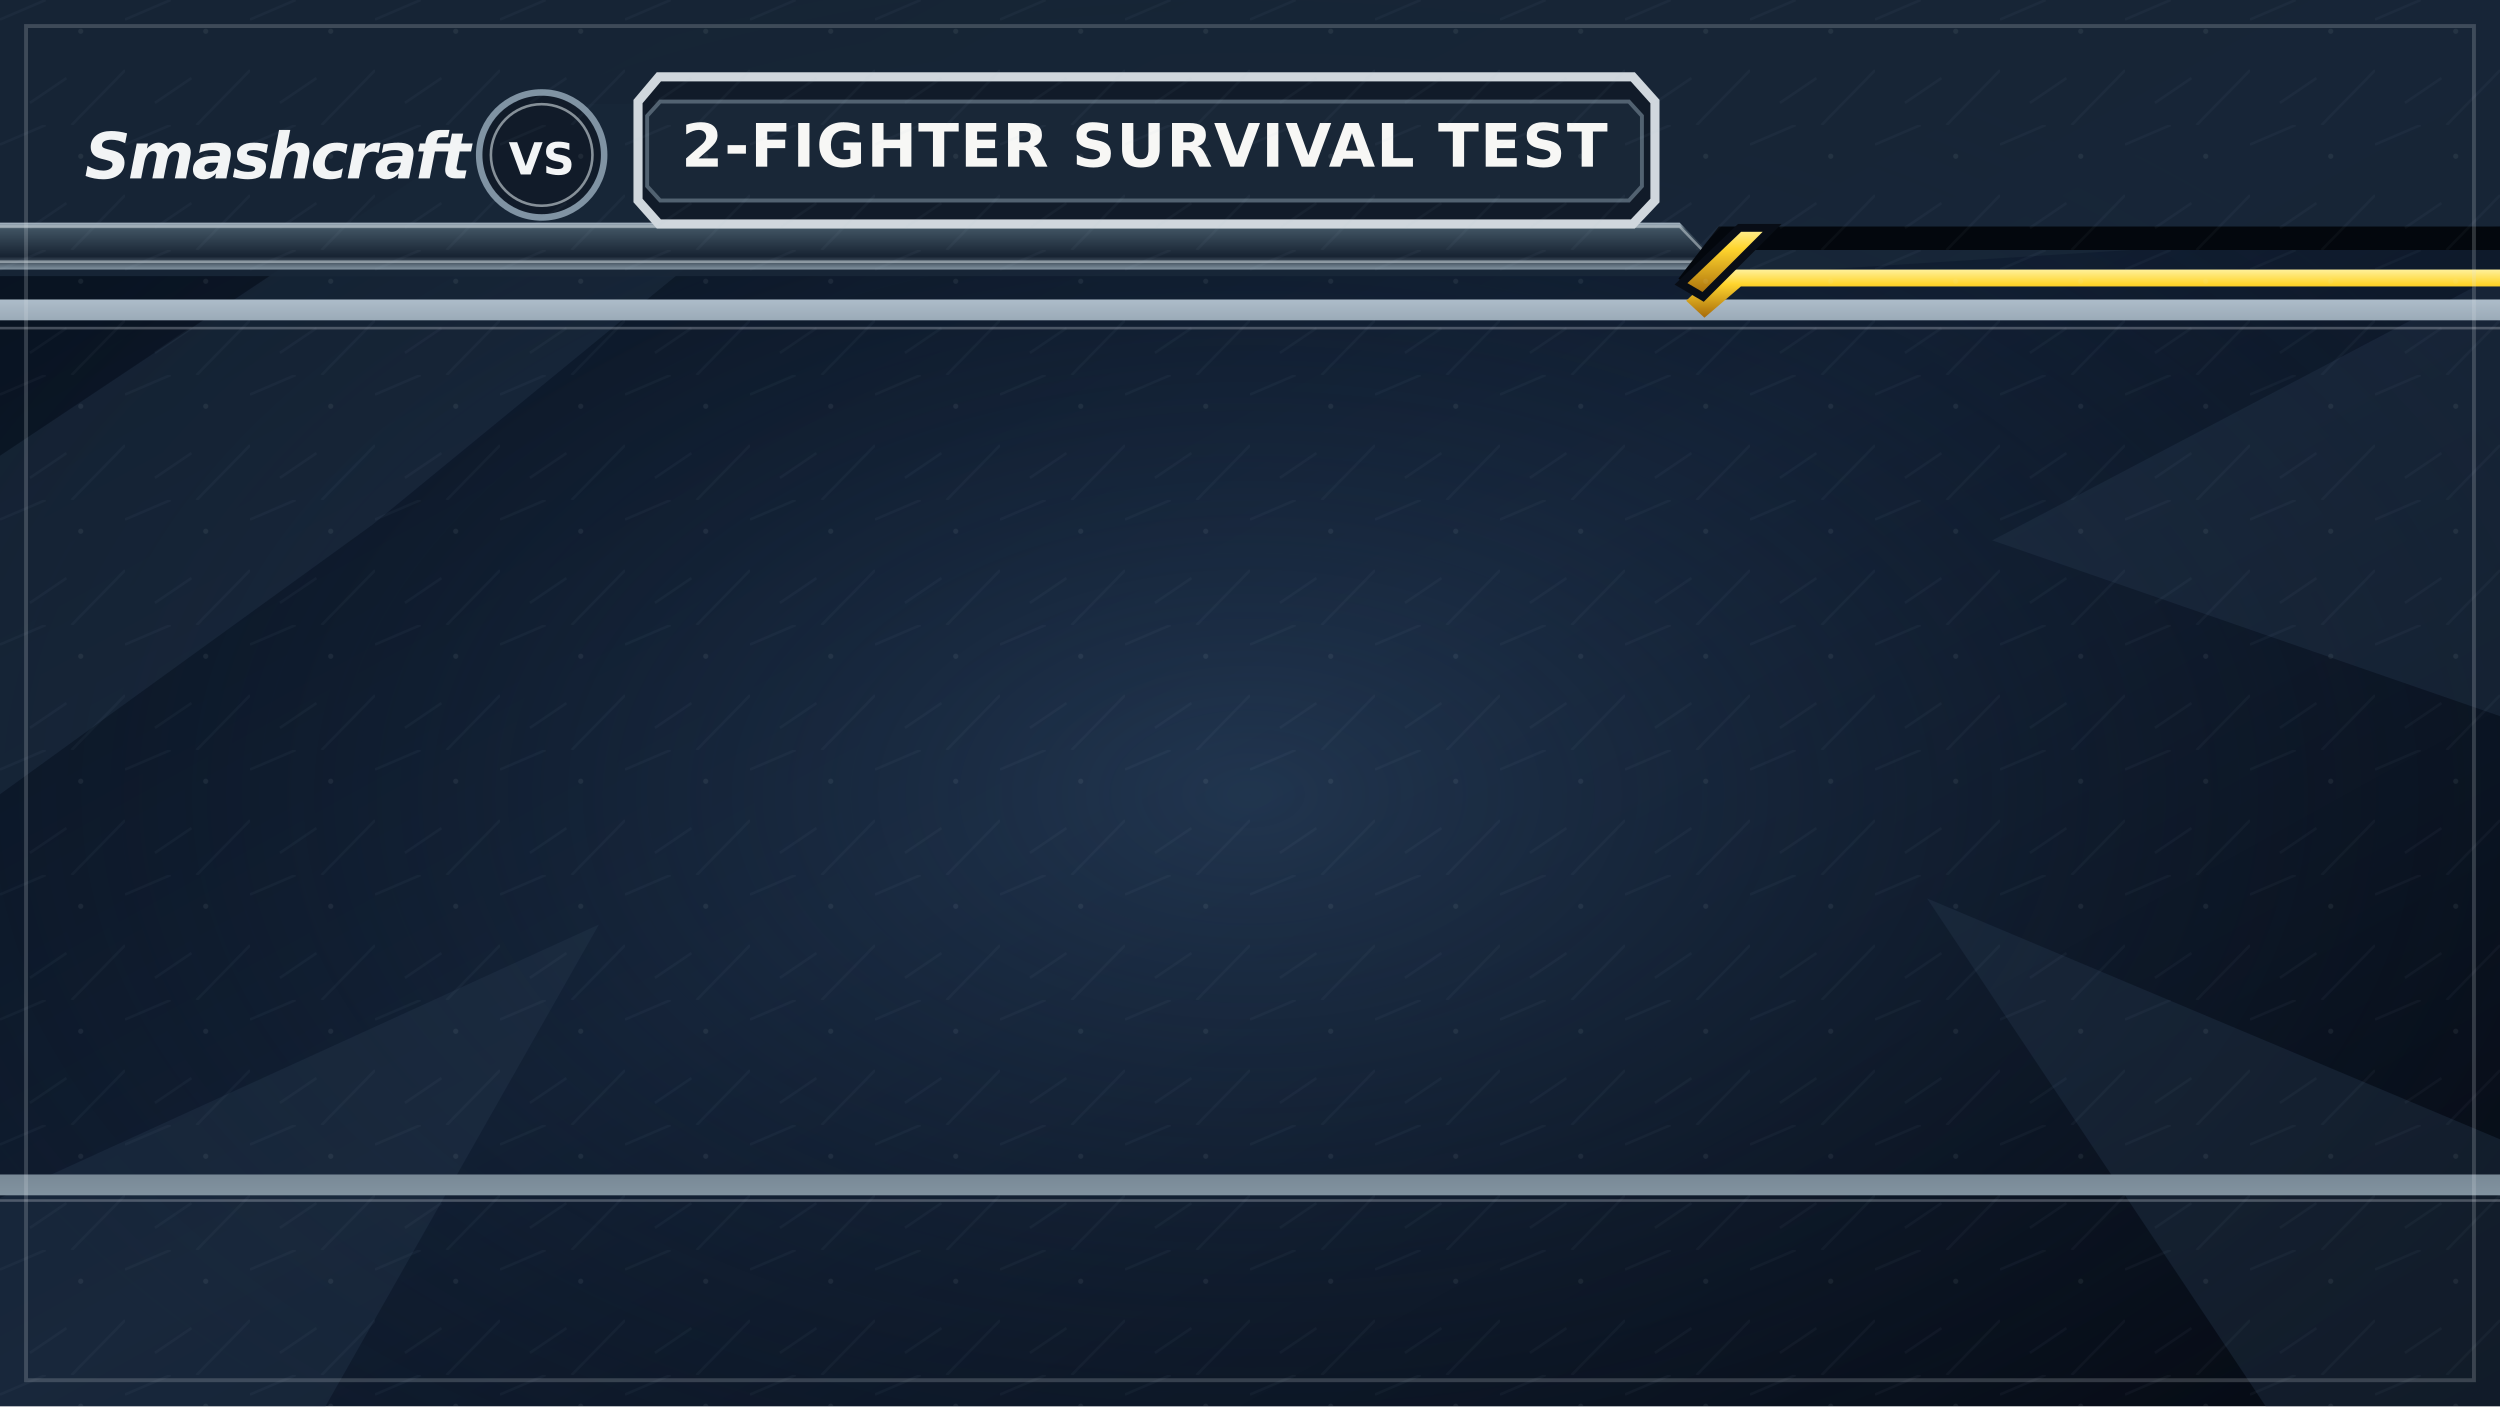
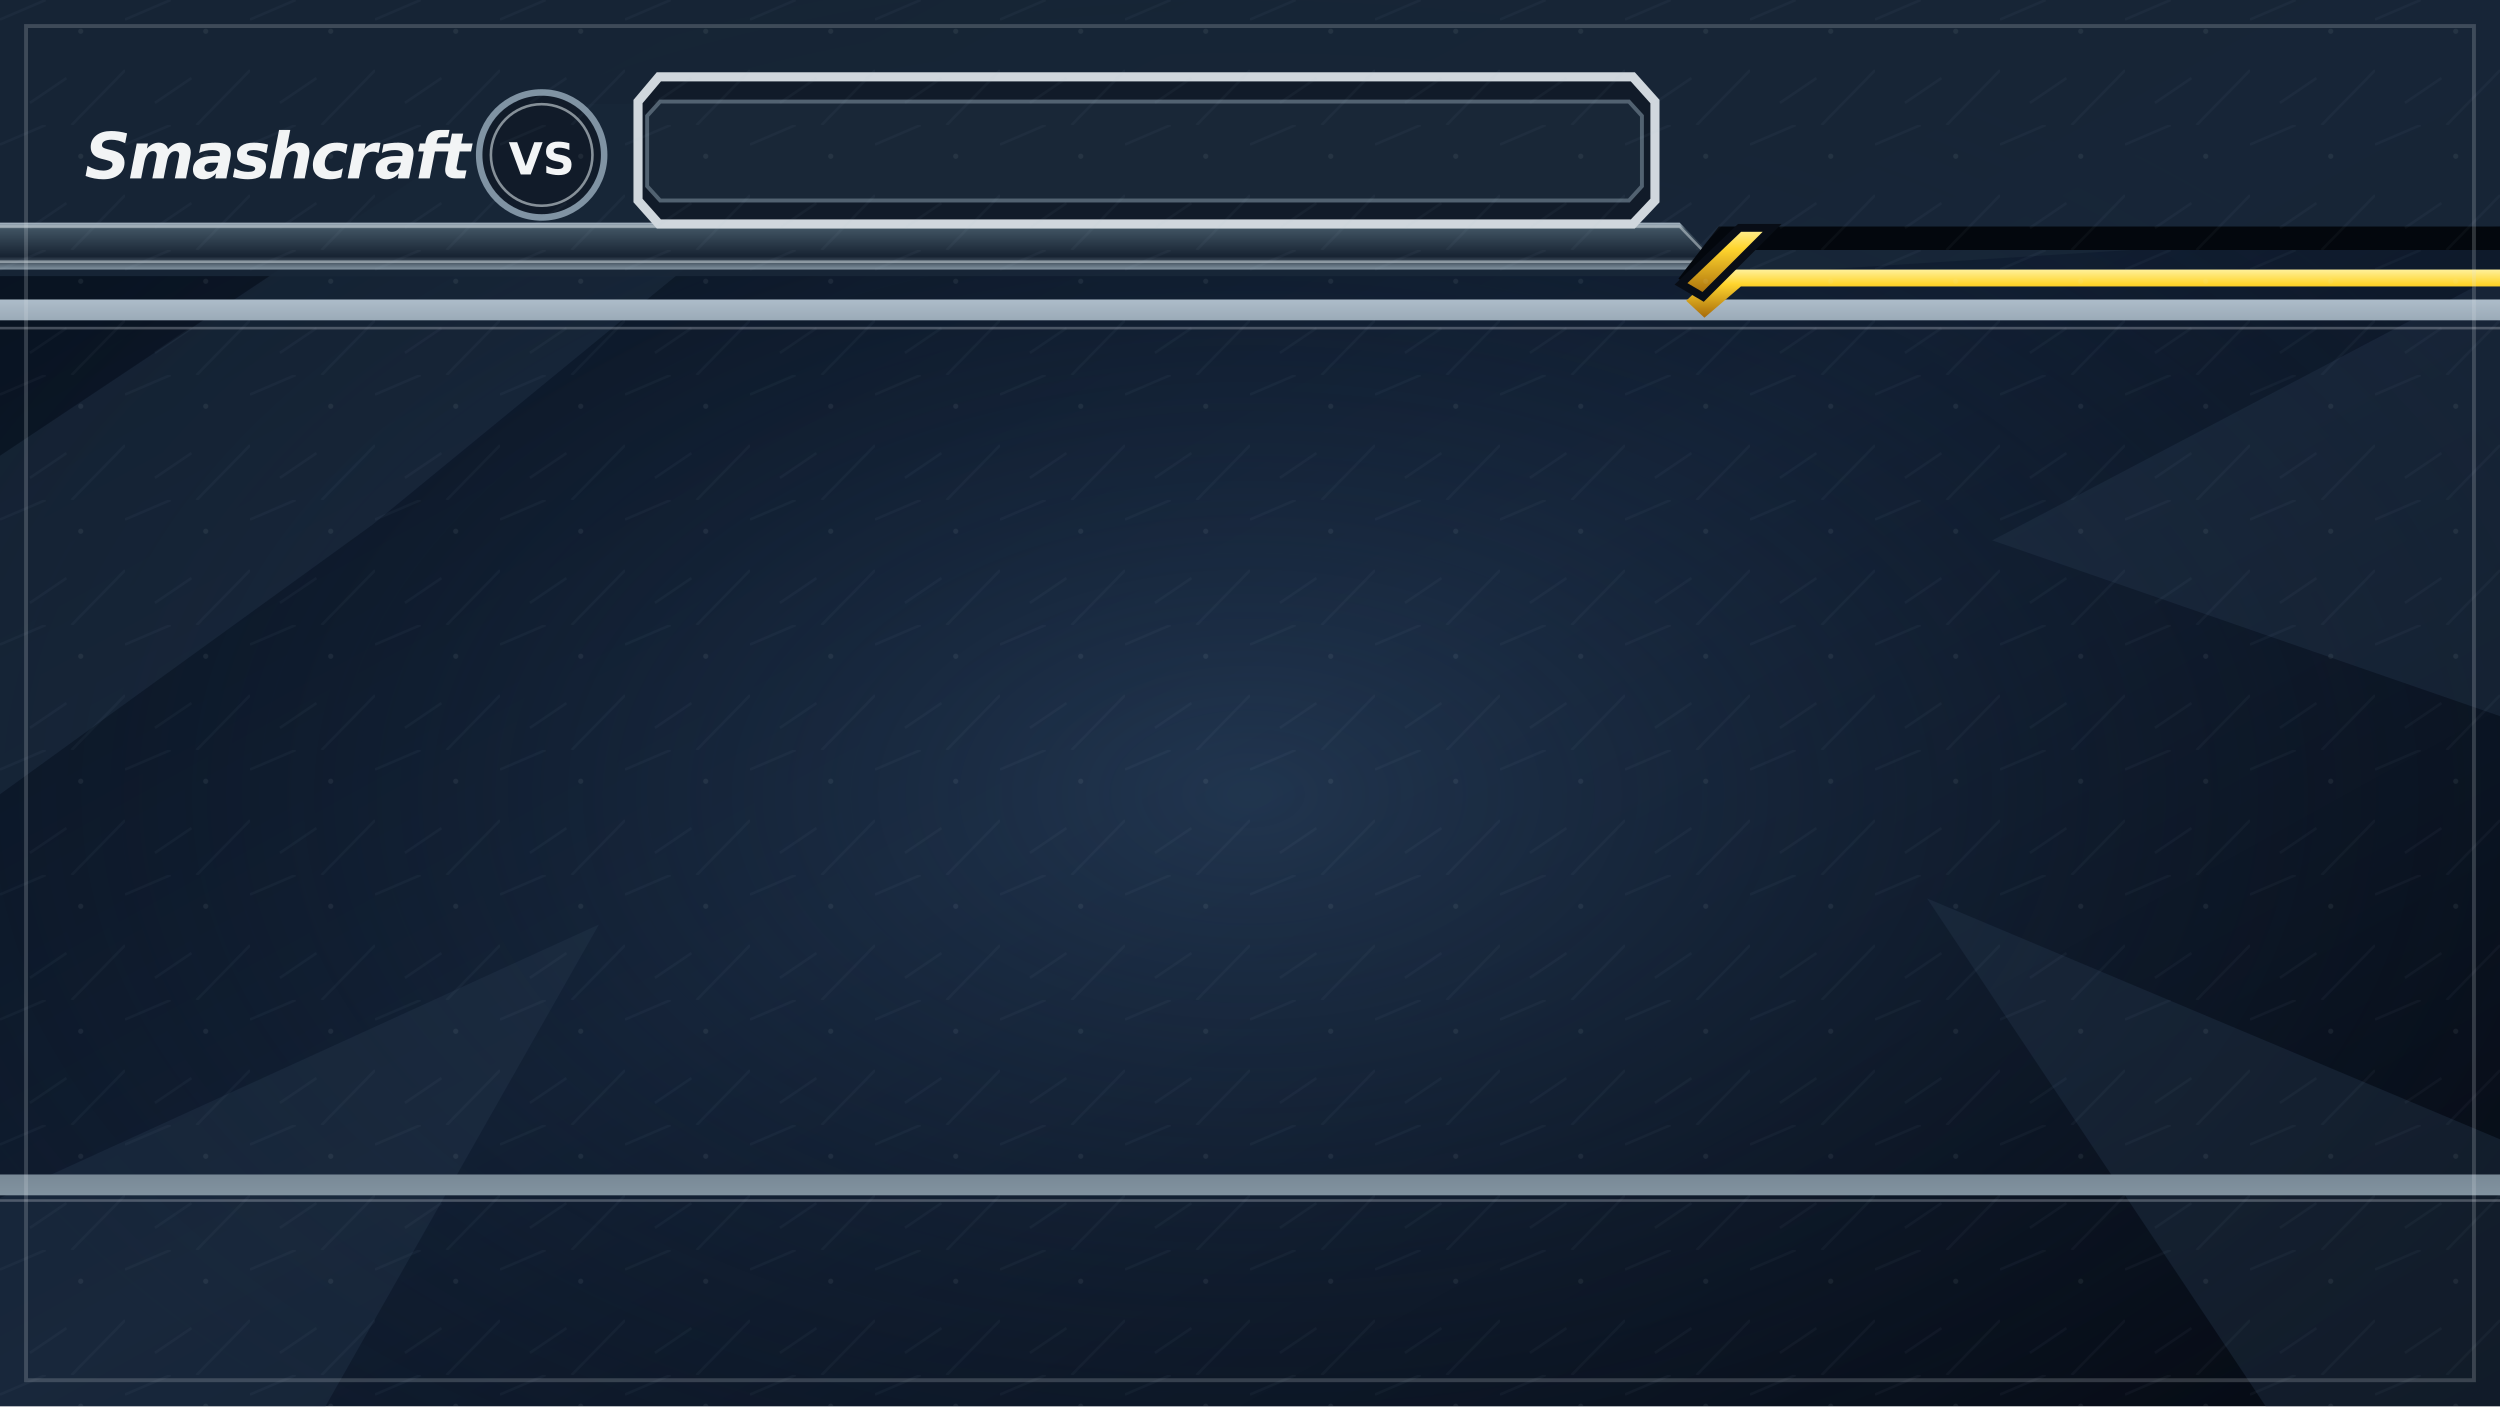
<svg xmlns="http://www.w3.org/2000/svg" width="1920" height="1080" viewBox="0 0 1920 1080">
  <defs>
    <linearGradient id="bg" x2="1" y2="1">
      <stop stop-color="#07111e" />
      <stop offset=".5" stop-color="#101d30" />
      <stop offset="1" stop-color="#050a13" />
    </linearGradient>
    <linearGradient id="rail" x2="0" y2="1">
      <stop stop-color="#aebdca" />
      <stop offset=".14" stop-color="#3f5261" />
      <stop offset=".72" stop-color="#172332" />
      <stop offset="1" stop-color="#8293a0" />
    </linearGradient>
    <linearGradient id="gold" x2="0" y2="1">
      <stop stop-color="#fff19b" />
      <stop offset=".3" stop-color="#ffd52e" />
      <stop offset="1" stop-color="#a66a09" />
    </linearGradient>
    <radialGradient id="glow">
      <stop stop-color="#314c6c" stop-opacity=".52" />
      <stop offset="1" stop-color="#101d30" stop-opacity="0" />
    </radialGradient>
    <pattern id="grain" width="96" height="96" patternUnits="userSpaceOnUse">
      <path d="M0 15L35 0M55 96L96 54M23 79L51 60" stroke="#a9c0d2" stroke-opacity=".045" stroke-width="2" />
      <circle cx="62" cy="24" r="2" fill="#d9e4eb" fill-opacity=".07" />
    </pattern>
  </defs>
  <rect width="1920" height="1080" fill="url(#bg)" />
  <ellipse cx="960" cy="610" rx="1100" ry="660" fill="url(#glow)" />
  <path d="M0 350L405 80H680L286 403 0 610ZM1920 210L1530 415 1920 550ZM0 920L460 710 250 1080H0ZM1920 875L1480 690 1740 1080H1920Z" fill="#24364d" opacity=".38" />
  <path d="M0 230H1920V246H0ZM0 902H1920V918H0" fill="url(#rail)" />
  <path d="M0 252H1920M0 922H1920" stroke="#dde3e8" stroke-opacity=".28" stroke-width="2" />
  <path d="M0 0H1920V174L1320 212H0Z" fill="#182637" opacity=".88" />
  <path d="M0 171H1290L1325 207H0Z" fill="url(#rail)" />
  <path d="M0 174H1290L1316 201H0" fill="none" stroke="#d7e0e5" stroke-opacity=".5" stroke-width="2" />
  <path d="M1320 174H1920V192H1341L1304 225 1289 214Z" fill="#03070d" />
  <path d="M1320 207H1920V220H1337L1309 244 1295 231Z" fill="url(#gold)" />
  <path d="M1336 175L1291 218 1308 228 1361 175Z" fill="url(#gold)" stroke="#080d16" stroke-width="6" />
  <text x="65" y="137" fill="#f2f4f5" font-family="DejaVu Sans, sans-serif" font-size="49" font-weight="900" font-style="italic" letter-spacing="-2">Smashcraft</text>
  <circle cx="416" cy="119" r="48" fill="#111b29" stroke="#8093a3" stroke-width="5" />
  <circle cx="416" cy="119" r="39" fill="none" stroke="#d4dde2" stroke-opacity=".6" stroke-width="2" />
  <text x="416" y="134" text-anchor="middle" fill="#f3f5f6" font-family="DejaVu Sans, sans-serif" font-size="34" font-weight="900">VS</text>
  <path d="M490 78L506 59H1254L1271 78V154L1254 172H506L490 154Z" fill="#111b29" stroke="#d0d7dd" stroke-width="7" />
  <path d="M507 78H1251L1261 89V143L1251 154H507L497 143V89Z" fill="#192737" stroke="#526271" stroke-width="3" />
-   <text x="879" y="128" text-anchor="middle" fill="#f7f7f5" font-family="DejaVu Sans, sans-serif" font-size="46" font-weight="700" letter-spacing="1">2-FIGHTER SURVIVAL TEST</text>
  <rect width="1920" height="1080" fill="url(#grain)" />
  <path d="M20 20H1900V1060H20Z" fill="none" stroke="#dce4e9" stroke-opacity=".2" stroke-width="3" />
</svg>
